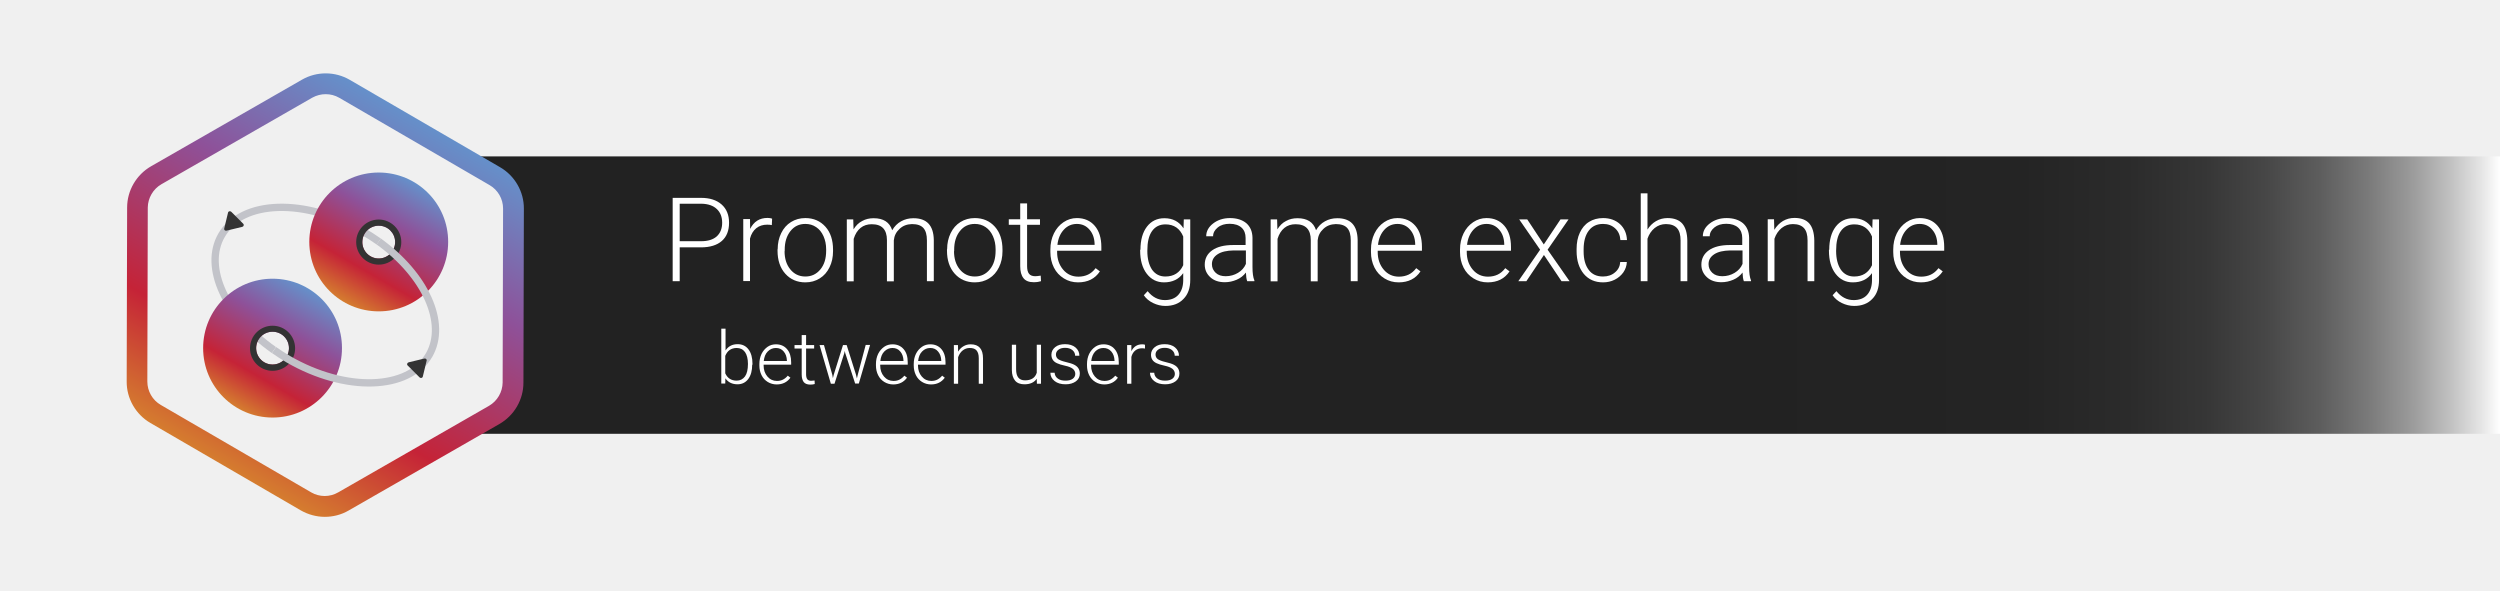
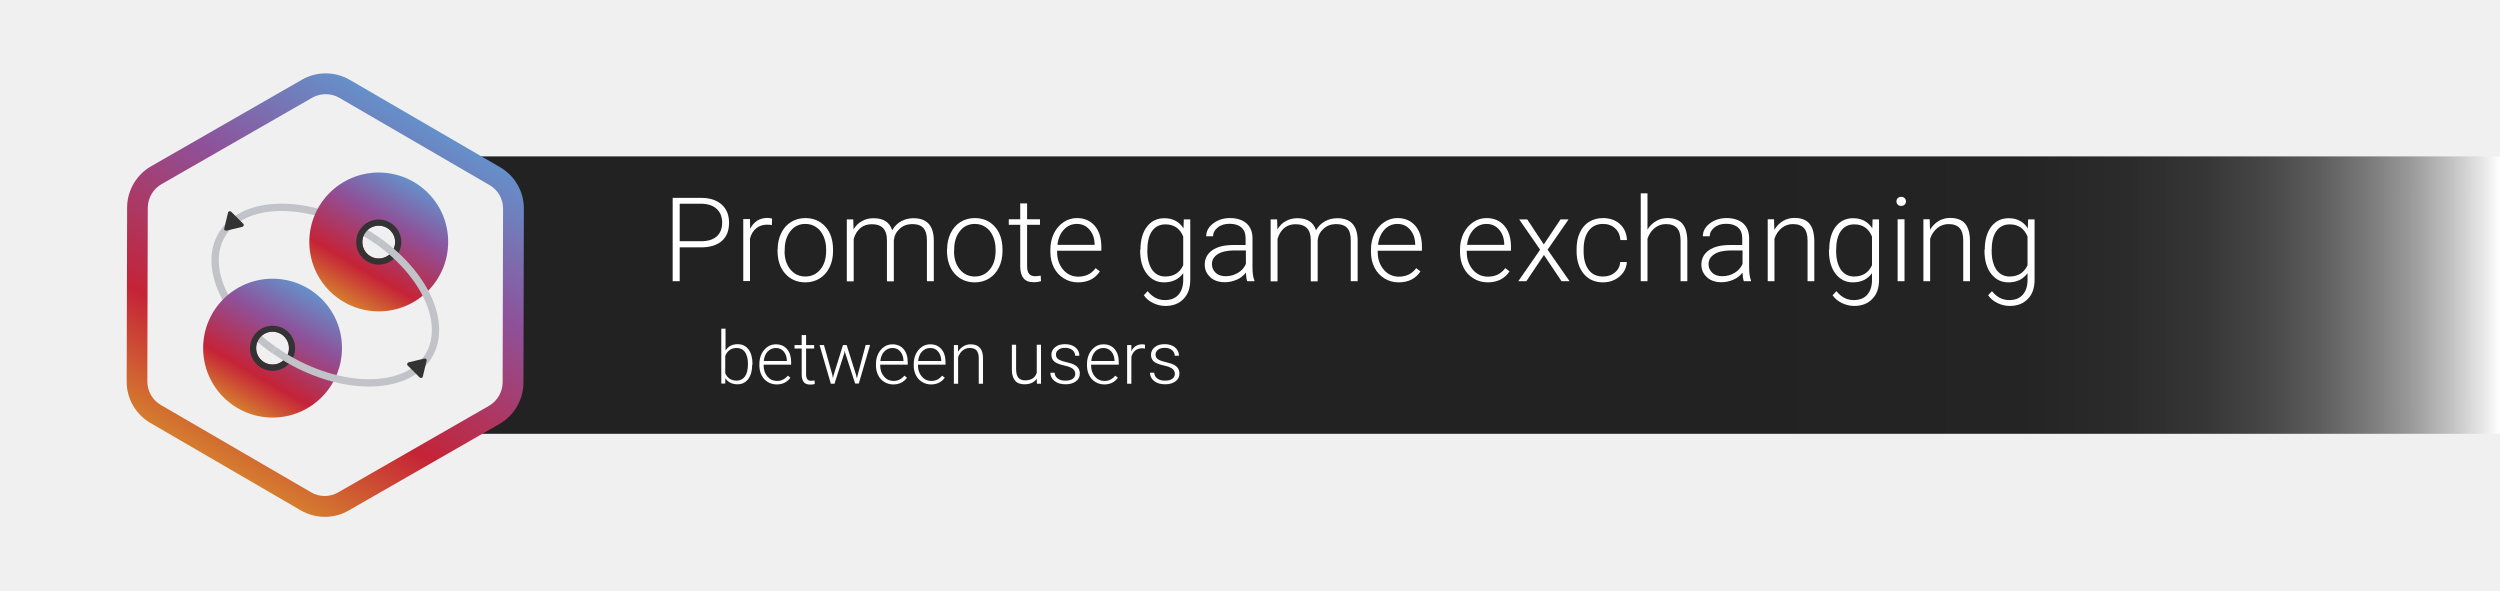
<svg xmlns="http://www.w3.org/2000/svg" version="1.1" id="Camada_1" x="0px" y="0px" viewBox="0 0 1707 403" style="enable-background:new 0 0 1707 403;" xml:space="preserve">
  <style type="text/css">
	.st0{fill:url(#SVGID_1_);}
	.st1{fill:url(#SVGID_2_);}
	.st2{fill:url(#SVGID_3_);}
	.st3{fill:url(#SVGID_4_);}
	.st4{fill:#FFFFFF;}
	.st5{fill:url(#SVGID_5_);}
	.st6{fill:url(#SVGID_6_);}
	.st7{fill:url(#SVGID_7_);}
	.st8{fill:url(#SVGID_8_);}
	.st9{fill:url(#SVGID_9_);}
	.st10{fill:url(#SVGID_10_);}
	.st11{fill:none;stroke:#C2C3C9;stroke-width:5;stroke-miterlimit:10;}
	.st12{fill:url(#SVGID_11_);}
	.st13{fill:url(#SVGID_12_);}
	.st14{fill:url(#SVGID_13_);}
	.st15{fill:#333333;}
	.st16{fill:url(#SVGID_14_);}
	.st17{fill:url(#SVGID_15_);}
	.st18{fill:url(#SVGID_16_);}
	.st19{fill:url(#SVGID_17_);}
	.st20{fill:url(#SVGID_18_);}
	.st21{fill:url(#SVGID_19_);}
	.st22{fill:url(#SVGID_20_);}
	.st23{fill:url(#SVGID_21_);}
	.st24{fill:url(#SVGID_22_);}
	.st25{fill:url(#SVGID_23_);}
	.st26{fill:url(#SVGID_24_);}
	.st27{fill:url(#SVGID_25_);}
	.st28{fill:url(#SVGID_26_);}
	.st29{fill:url(#SVGID_27_);}
	.st30{fill:url(#SVGID_28_);}
	.st31{fill:url(#SVGID_29_);}
	.st32{fill:url(#SVGID_30_);}
	.st33{fill:url(#SVGID_31_);}
	.st34{fill:url(#SVGID_32_);}
	.st35{fill:url(#SVGID_33_);}
	.st36{fill:url(#SVGID_34_);}
	.st37{fill:url(#SVGID_35_);}
	.st38{fill:url(#SVGID_36_);}
	.st39{fill:url(#SVGID_37_);}
	.st40{fill:url(#SVGID_38_);}
	.st41{fill:url(#SVGID_39_);}
	.st42{fill:url(#SVGID_40_);}
	.st43{fill:url(#SVGID_41_);}
	.st44{fill:url(#SVGID_42_);}
	.st45{fill:url(#SVGID_43_);}
	.st46{fill:url(#SVGID_44_);}
	.st47{fill:url(#SVGID_45_);}
	.st48{fill:url(#SVGID_46_);}
	.st49{fill:url(#SVGID_47_);}
	.st50{fill:url(#SVGID_48_);}
	.st51{fill:url(#SVGID_49_);}
	.st52{fill:url(#SVGID_50_);}
	.st53{fill:url(#SVGID_51_);}
	.st54{fill:url(#SVGID_52_);}
	.st55{fill:url(#SVGID_53_);}
	.st56{fill:url(#SVGID_54_);}
	.st57{fill:url(#SVGID_55_);}
	.st58{fill:url(#SVGID_56_);}
	.st59{fill:url(#SVGID_57_);}
	.st60{fill:url(#SVGID_58_);}
	.st61{fill:url(#SVGID_59_);}
	.st62{fill:url(#SVGID_60_);}
	.st63{fill:url(#SVGID_61_);}
	.st64{fill:url(#SVGID_62_);}
	.st65{fill:url(#SVGID_63_);}
	.st66{fill:url(#SVGID_64_);}
	.st67{fill:url(#SVGID_65_);}
	.st68{fill:url(#SVGID_66_);}
	.st69{fill:url(#SVGID_67_);}
	.st70{fill:url(#SVGID_68_);}
	.st71{fill:url(#SVGID_69_);}
	.st72{fill:url(#SVGID_70_);}
	.st73{fill:url(#SVGID_71_);}
	.st74{fill:url(#SVGID_72_);}
	.st75{fill:url(#SVGID_73_);}
	.st76{fill:url(#SVGID_74_);}
	.st77{fill:url(#SVGID_75_);}
	.st78{fill:url(#SVGID_76_);}
	.st79{fill:url(#SVGID_77_);}
	.st80{fill:url(#SVGID_78_);}
	.st81{fill:url(#SVGID_79_);}
	.st82{fill:url(#SVGID_80_);}
	.st83{fill:url(#SVGID_81_);}
	.st84{fill:url(#SVGID_82_);}
	.st85{fill:url(#SVGID_83_);}
	.st86{fill:url(#SVGID_84_);}
	.st87{fill:url(#SVGID_85_);}
	.st88{fill:url(#SVGID_86_);}
	.st89{fill:url(#SVGID_87_);}
	.st90{fill:url(#SVGID_88_);}
	.st91{fill:url(#SVGID_89_);}
	.st92{fill:url(#SVGID_90_);}
	.st93{fill:url(#SVGID_91_);}
	.st94{fill:url(#SVGID_92_);}
	.st95{fill:url(#SVGID_93_);}
	.st96{fill:url(#SVGID_94_);}
	.st97{fill:url(#SVGID_95_);}
	.st98{fill:url(#SVGID_96_);}
	.st99{fill:url(#SVGID_97_);}
	.st100{fill:url(#SVGID_98_);}
	.st101{fill:url(#SVGID_99_);}
	.st102{fill:url(#SVGID_100_);}
	.st103{fill:url(#SVGID_101_);}
	.st104{fill:url(#SVGID_102_);}
	.st105{fill:url(#SVGID_103_);}
	.st106{fill:url(#SVGID_104_);}
	.st107{fill:url(#SVGID_105_);}
	.st108{fill:url(#SVGID_106_);}
	.st109{fill:url(#SVGID_107_);}
	.st110{fill:url(#SVGID_108_);}
	.st111{fill:url(#SVGID_109_);}
	.st112{fill:url(#SVGID_110_);}
	.st113{fill:url(#SVGID_111_);}
	.st114{fill:url(#SVGID_112_);}
	.st115{fill:#EDEEF0;}
	.st116{fill:url(#SVGID_113_);}
	.st117{fill:url(#SVGID_114_);}
	.st118{fill:url(#SVGID_115_);}
	.st119{fill:url(#SVGID_116_);}
	.st120{fill:url(#SVGID_117_);}
	.st121{fill:url(#SVGID_118_);}
	.st122{fill:url(#SVGID_119_);}
	.st123{fill:url(#SVGID_120_);}
</style>
  <linearGradient id="SVGID_1_" gradientUnits="userSpaceOnUse" x1="308.998" y1="201.499" x2="1707" y2="201.499">
    <stop offset="0.62" style="stop-color:#222222" />
    <stop offset="0.766" style="stop-color:#242424" />
    <stop offset="0.818" style="stop-color:#2B2B2B" />
    <stop offset="0.856" style="stop-color:#363636" />
    <stop offset="0.886" style="stop-color:#474747" />
    <stop offset="0.912" style="stop-color:#5D5D5D" />
    <stop offset="0.935" style="stop-color:#797979" />
    <stop offset="0.956" style="stop-color:#999999" />
    <stop offset="0.975" style="stop-color:#BFBFBF" />
    <stop offset="0.992" style="stop-color:#E8E8E8" />
    <stop offset="1" style="stop-color:#FFFFFF" />
  </linearGradient>
  <polygon class="st0" points="1707,296.2 314.9,296.2 351.8,273 351.8,135 309,106.8 1707,106.8 " />
  <g>
    <path class="st4" d="M464.1,168.8V192h-4.8v-56.9h19.4c5.9,0,10.6,1.5,14,4.5c3.4,3,5.1,7.2,5.1,12.5c0,5.3-1.6,9.5-4.9,12.4   c-3.3,2.9-8.1,4.4-14.3,4.4H464.1z M464.1,164.7h14.6c4.7,0,8.2-1.1,10.7-3.3c2.4-2.2,3.7-5.3,3.7-9.3c0-3.9-1.2-7.1-3.7-9.4   c-2.4-2.3-5.9-3.5-10.4-3.6h-14.9V164.7z" />
    <path class="st4" d="M527,153.7c-1-0.2-2-0.3-3.2-0.3c-2.9,0-5.4,0.8-7.4,2.4c-2,1.6-3.5,4-4.3,7.1v29h-4.6v-42.3h4.6l0.1,6.7   c2.5-5,6.4-7.5,11.9-7.5c1.3,0,2.3,0.2,3.1,0.5L527,153.7z" />
    <path class="st4" d="M531,170.2c0-4.1,0.8-7.7,2.4-11c1.6-3.3,3.8-5.8,6.7-7.6c2.9-1.8,6.1-2.7,9.8-2.7c5.6,0,10.2,2,13.7,5.9   c3.5,3.9,5.2,9.2,5.2,15.7v1c0,4.1-0.8,7.8-2.4,11c-1.6,3.3-3.8,5.8-6.7,7.6c-2.9,1.8-6.1,2.7-9.8,2.7c-5.6,0-10.2-2-13.7-5.9   c-3.5-3.9-5.3-9.2-5.3-15.7V170.2z M535.7,171.5c0,5.1,1.3,9.2,3.9,12.4s6,4.9,10.3,4.9c4.2,0,7.6-1.6,10.3-4.9s3.9-7.5,3.9-12.8   v-0.9c0-3.2-0.6-6.2-1.8-8.9c-1.2-2.7-2.9-4.8-5-6.2c-2.2-1.5-4.6-2.2-7.4-2.2c-4.2,0-7.6,1.6-10.2,4.9c-2.6,3.3-3.9,7.5-3.9,12.8   V171.5z" />
    <path class="st4" d="M582.6,149.7l0.2,6.9c1.6-2.6,3.5-4.5,5.9-5.7c2.3-1.3,4.9-1.9,7.8-1.9c6.7,0,10.9,2.7,12.7,8.2   c1.5-2.6,3.5-4.7,6.1-6.1c2.5-1.4,5.3-2.1,8.4-2.1c9.1,0,13.7,4.9,13.9,14.8V192h-4.7v-27.9c0-3.8-0.8-6.6-2.4-8.4   c-1.6-1.8-4.2-2.7-7.8-2.7c-3.4,0.1-6.2,1.1-8.5,3.3c-2.3,2.1-3.6,4.7-3.9,7.8v28h-4.7v-28.2c0-3.6-0.9-6.3-2.6-8.1   c-1.7-1.8-4.3-2.7-7.8-2.7c-2.9,0-5.5,0.8-7.6,2.5s-3.7,4.2-4.7,7.5v29h-4.7v-42.3H582.6z" />
    <path class="st4" d="M646.7,170.2c0-4.1,0.8-7.7,2.4-11c1.6-3.3,3.8-5.8,6.7-7.6c2.9-1.8,6.1-2.7,9.8-2.7c5.6,0,10.2,2,13.7,5.9   c3.5,3.9,5.2,9.2,5.2,15.7v1c0,4.1-0.8,7.8-2.4,11c-1.6,3.3-3.8,5.8-6.7,7.6c-2.9,1.8-6.1,2.7-9.8,2.7c-5.6,0-10.2-2-13.7-5.9   c-3.5-3.9-5.3-9.2-5.3-15.7V170.2z M651.4,171.5c0,5.1,1.3,9.2,3.9,12.4s6,4.9,10.3,4.9c4.2,0,7.6-1.6,10.3-4.9s3.9-7.5,3.9-12.8   v-0.9c0-3.2-0.6-6.2-1.8-8.9c-1.2-2.7-2.9-4.8-5-6.2c-2.2-1.5-4.6-2.2-7.4-2.2c-4.2,0-7.6,1.6-10.2,4.9c-2.6,3.3-3.9,7.5-3.9,12.8   V171.5z" />
    <path class="st4" d="M701.3,138.9v10.8h8.8v3.8h-8.8v28.2c0,2.3,0.4,4.1,1.3,5.2c0.8,1.1,2.3,1.7,4.2,1.7c0.8,0,2-0.1,3.8-0.4   l0.2,3.8c-1.2,0.4-2.9,0.7-5,0.7c-3.2,0-5.5-0.9-7-2.8c-1.5-1.9-2.2-4.6-2.2-8.2v-28.2h-7.8v-3.8h7.8v-10.8H701.3z" />
    <path class="st4" d="M736.1,192.8c-3.6,0-6.8-0.9-9.7-2.7c-2.9-1.8-5.2-4.2-6.8-7.4c-1.6-3.2-2.4-6.7-2.4-10.6v-1.7   c0-4.1,0.8-7.7,2.4-11c1.6-3.3,3.8-5.8,6.6-7.7c2.8-1.9,5.9-2.8,9.1-2.8c5.1,0,9.2,1.8,12.2,5.3c3,3.5,4.5,8.3,4.5,14.4v2.6h-30.2   v0.9c0,4.8,1.4,8.8,4.1,12c2.7,3.2,6.2,4.8,10.4,4.8c2.5,0,4.7-0.5,6.6-1.4c1.9-0.9,3.7-2.4,5.2-4.4l2.9,2.2   C747.7,190.3,742.7,192.8,736.1,192.8z M735.3,152.9c-3.5,0-6.5,1.3-8.9,3.9c-2.4,2.6-3.9,6-4.4,10.4h25.4v-0.5   c-0.1-4.1-1.3-7.4-3.5-9.9C741.7,154.2,738.8,152.9,735.3,152.9z" />
    <path class="st4" d="M778.7,170.5c0-6.6,1.5-11.9,4.4-15.7s6.9-5.8,11.9-5.8c5.8,0,10.1,2.3,13.1,6.9l0.2-6.1h4.4v41.4   c0,5.4-1.5,9.8-4.6,12.9c-3,3.2-7.2,4.8-12.4,4.8c-2.9,0-5.7-0.7-8.4-2c-2.7-1.3-4.8-3.1-6.3-5.3l2.6-2.8c3.3,4.1,7.2,6.1,11.8,6.1   c3.9,0,7-1.2,9.1-3.5s3.3-5.5,3.4-9.6v-5.3c-3,4.2-7.4,6.3-13.1,6.3c-4.9,0-8.8-2-11.8-5.9s-4.5-9.2-4.5-15.8V170.5z M783.4,171.3   c0,5.4,1.1,9.6,3.2,12.8c2.2,3.1,5.2,4.7,9.1,4.7c5.8,0,9.8-2.6,12.2-7.7v-19.6c-1.1-2.7-2.7-4.8-4.7-6.2c-2.1-1.4-4.5-2.1-7.4-2.1   c-3.9,0-7,1.5-9.2,4.6S783.4,165.3,783.4,171.3z" />
    <path class="st4" d="M851.6,192c-0.5-1.3-0.8-3.3-0.9-5.9c-1.6,2.1-3.7,3.8-6.3,4.9s-5.2,1.7-8.1,1.7c-4.1,0-7.4-1.1-9.9-3.4   c-2.5-2.3-3.8-5.1-3.8-8.6c0-4.1,1.7-7.4,5.1-9.8c3.4-2.4,8.2-3.6,14.3-3.6h8.5v-4.8c0-3-0.9-5.4-2.8-7.1c-1.9-1.7-4.6-2.6-8.1-2.6   c-3.3,0-6,0.8-8.1,2.5c-2.1,1.7-3.2,3.7-3.2,6l-4.7,0c0-3.4,1.6-6.3,4.7-8.7s7-3.7,11.5-3.7c4.7,0,8.4,1.2,11.2,3.5   c2.7,2.4,4.1,5.6,4.2,9.9v20c0,4.1,0.4,7.1,1.3,9.2v0.5H851.6z M836.9,188.6c3.1,0,5.9-0.8,8.4-2.3c2.5-1.5,4.3-3.5,5.4-6.1V171   h-8.4c-4.7,0.1-8.3,0.9-10.9,2.6c-2.6,1.7-3.9,3.9-3.9,6.8c0,2.4,0.9,4.3,2.6,5.9S834.1,188.6,836.9,188.6z" />
    <path class="st4" d="M872,149.7l0.2,6.9c1.6-2.6,3.5-4.5,5.9-5.7c2.3-1.3,4.9-1.9,7.8-1.9c6.7,0,10.9,2.7,12.7,8.2   c1.5-2.6,3.5-4.7,6.1-6.1c2.5-1.4,5.3-2.1,8.4-2.1c9.1,0,13.7,4.9,13.9,14.8V192h-4.7v-27.9c0-3.8-0.8-6.6-2.4-8.4   c-1.6-1.8-4.2-2.7-7.8-2.7c-3.4,0.1-6.2,1.1-8.5,3.3c-2.3,2.1-3.6,4.7-3.9,7.8v28h-4.7v-28.2c0-3.6-0.9-6.3-2.6-8.1   c-1.7-1.8-4.3-2.7-7.8-2.7c-2.9,0-5.5,0.8-7.6,2.5s-3.7,4.2-4.7,7.5v29h-4.7v-42.3H872z" />
    <path class="st4" d="M955,192.8c-3.6,0-6.8-0.9-9.7-2.7c-2.9-1.8-5.2-4.2-6.8-7.4c-1.6-3.2-2.4-6.7-2.4-10.6v-1.7   c0-4.1,0.8-7.7,2.4-11c1.6-3.3,3.8-5.8,6.6-7.7c2.8-1.9,5.9-2.8,9.1-2.8c5.1,0,9.2,1.8,12.2,5.3c3,3.5,4.5,8.3,4.5,14.4v2.6h-30.2   v0.9c0,4.8,1.4,8.8,4.1,12c2.7,3.2,6.2,4.8,10.4,4.8c2.5,0,4.7-0.5,6.6-1.4c1.9-0.9,3.7-2.4,5.2-4.4l2.9,2.2   C966.6,190.3,961.6,192.8,955,192.8z M954.2,152.9c-3.5,0-6.5,1.3-8.9,3.9c-2.4,2.6-3.9,6-4.4,10.4h25.4v-0.5   c-0.1-4.1-1.3-7.4-3.5-9.9C960.6,154.2,957.7,152.9,954.2,152.9z" />
    <path class="st4" d="M1015.8,192.8c-3.6,0-6.8-0.9-9.7-2.7c-2.9-1.8-5.2-4.2-6.8-7.4c-1.6-3.2-2.4-6.7-2.4-10.6v-1.7   c0-4.1,0.8-7.7,2.4-11c1.6-3.3,3.8-5.8,6.6-7.7c2.8-1.9,5.9-2.8,9.1-2.8c5.1,0,9.2,1.8,12.2,5.3c3,3.5,4.5,8.3,4.5,14.4v2.6h-30.2   v0.9c0,4.8,1.4,8.8,4.1,12c2.7,3.2,6.2,4.8,10.4,4.8c2.5,0,4.7-0.5,6.6-1.4c1.9-0.9,3.7-2.4,5.2-4.4l2.9,2.2   C1027.4,190.3,1022.4,192.8,1015.8,192.8z M1015,152.9c-3.5,0-6.5,1.3-8.9,3.9c-2.4,2.6-3.9,6-4.4,10.4h25.4v-0.5   c-0.1-4.1-1.3-7.4-3.5-9.9C1021.4,154.2,1018.5,152.9,1015,152.9z" />
    <path class="st4" d="M1054.1,166.9l11.4-17.1h5.5l-14.3,20.7l15,21.5h-5.5l-12-17.9l-12,17.9h-5.5l14.9-21.5l-14.3-20.7h5.5   L1054.1,166.9z" />
    <path class="st4" d="M1094.5,188.8c3.3,0,6-0.9,8.2-2.8c2.2-1.8,3.4-4.2,3.6-7.1h4.5c-0.1,2.6-0.9,4.9-2.4,7.1   c-1.5,2.1-3.5,3.8-5.9,5s-5.1,1.8-7.9,1.8c-5.5,0-9.9-1.9-13.2-5.8c-3.2-3.9-4.9-9-4.9-15.5V170c0-4.2,0.7-7.9,2.2-11.1   c1.5-3.2,3.5-5.7,6.3-7.4c2.7-1.7,5.9-2.6,9.6-2.6c4.6,0,8.5,1.4,11.5,4.1c3,2.8,4.6,6.4,4.8,10.9h-4.5c-0.2-3.3-1.4-6-3.6-8   c-2.2-2-4.9-3-8.2-3c-4.2,0-7.5,1.5-9.8,4.6c-2.3,3-3.5,7.3-3.5,12.8v1.4c0,5.4,1.2,9.6,3.5,12.6   C1087,187.3,1090.3,188.8,1094.5,188.8z" />
    <path class="st4" d="M1124.8,156.9c1.5-2.5,3.5-4.5,5.9-5.9c2.4-1.4,5-2.1,7.9-2.1c4.5,0,7.9,1.3,10.1,3.8   c2.2,2.6,3.3,6.4,3.4,11.5V192h-4.6v-27.8c0-3.8-0.8-6.6-2.4-8.4c-1.6-1.8-4.1-2.8-7.6-2.8c-2.9,0-5.4,0.9-7.7,2.7   c-2.2,1.8-3.9,4.3-4.9,7.3V192h-4.6v-60h4.6V156.9z" />
    <path class="st4" d="M1190.7,192c-0.5-1.3-0.8-3.3-0.9-5.9c-1.6,2.1-3.7,3.8-6.3,4.9s-5.2,1.7-8.1,1.7c-4.1,0-7.4-1.1-9.9-3.4   c-2.5-2.3-3.8-5.1-3.8-8.6c0-4.1,1.7-7.4,5.1-9.8c3.4-2.4,8.2-3.6,14.3-3.6h8.5v-4.8c0-3-0.9-5.4-2.8-7.1c-1.9-1.7-4.6-2.6-8.1-2.6   c-3.3,0-6,0.8-8.1,2.5c-2.1,1.7-3.2,3.7-3.2,6l-4.7,0c0-3.4,1.6-6.3,4.7-8.7s7-3.7,11.5-3.7c4.7,0,8.4,1.2,11.2,3.5   c2.7,2.4,4.1,5.6,4.2,9.9v20c0,4.1,0.4,7.1,1.3,9.2v0.5H1190.7z M1176,188.6c3.1,0,5.9-0.8,8.4-2.3c2.5-1.5,4.3-3.5,5.4-6.1V171   h-8.4c-4.7,0.1-8.3,0.9-10.9,2.6c-2.6,1.7-3.9,3.9-3.9,6.8c0,2.4,0.9,4.3,2.6,5.9S1173.2,188.6,1176,188.6z" />
    <path class="st4" d="M1211.3,149.7l0.2,7.2c1.6-2.6,3.6-4.6,5.9-6c2.4-1.4,5-2.1,7.9-2.1c4.5,0,7.9,1.3,10.1,3.8   c2.2,2.6,3.3,6.4,3.4,11.5V192h-4.6v-27.8c0-3.8-0.8-6.6-2.4-8.4c-1.6-1.8-4.1-2.8-7.6-2.8c-2.9,0-5.4,0.9-7.7,2.7   c-2.2,1.8-3.9,4.3-4.9,7.3V192h-4.6v-42.3H1211.3z" />
    <path class="st4" d="M1249,170.5c0-6.6,1.5-11.9,4.4-15.7s6.9-5.8,11.9-5.8c5.8,0,10.1,2.3,13.1,6.9l0.2-6.1h4.4v41.4   c0,5.4-1.5,9.8-4.6,12.9c-3,3.2-7.2,4.8-12.4,4.8c-2.9,0-5.7-0.7-8.4-2c-2.7-1.3-4.8-3.1-6.3-5.3l2.6-2.8c3.3,4.1,7.2,6.1,11.8,6.1   c3.9,0,7-1.2,9.1-3.5s3.3-5.5,3.4-9.6v-5.3c-3,4.2-7.4,6.3-13.1,6.3c-4.9,0-8.8-2-11.8-5.9s-4.5-9.2-4.5-15.8V170.5z M1253.7,171.3   c0,5.4,1.1,9.6,3.2,12.8c2.2,3.1,5.2,4.7,9.1,4.7c5.8,0,9.8-2.6,12.2-7.7v-19.6c-1.1-2.7-2.7-4.8-4.7-6.2c-2.1-1.4-4.5-2.1-7.4-2.1   c-3.9,0-7,1.5-9.2,4.6S1253.7,165.3,1253.7,171.3z" />
-     <path class="st4" d="M1311.6,192.8c-3.6,0-6.8-0.9-9.7-2.7c-2.9-1.8-5.2-4.2-6.8-7.4c-1.6-3.2-2.4-6.7-2.4-10.6v-1.7   c0-4.1,0.8-7.7,2.4-11c1.6-3.3,3.8-5.8,6.6-7.7c2.8-1.9,5.9-2.8,9.1-2.8c5.1,0,9.2,1.8,12.2,5.3c3,3.5,4.5,8.3,4.5,14.4v2.6h-30.2   v0.9c0,4.8,1.4,8.8,4.1,12c2.7,3.2,6.2,4.8,10.4,4.8c2.5,0,4.7-0.5,6.6-1.4c1.9-0.9,3.7-2.4,5.2-4.4l2.9,2.2   C1323.1,190.3,1318.1,192.8,1311.6,192.8z M1310.7,152.9c-3.5,0-6.5,1.3-8.9,3.9c-2.4,2.6-3.9,6-4.4,10.4h25.4v-0.5   c-0.1-4.1-1.3-7.4-3.5-9.9C1317.1,154.2,1314.3,152.9,1310.7,152.9z" />
+     <path class="st4" d="M1294.9,137.5c0-0.9,0.3-1.6,0.9-2.2c0.6-0.6,1.4-0.9,2.3-0.9c1,0,1.8,0.3,2.4,0.9c0.6,0.6,0.9,1.4,0.9,2.2   s-0.3,1.6-0.9,2.2s-1.4,0.9-2.4,0.9c-1,0-1.8-0.3-2.3-0.9C1295.2,139.1,1294.9,138.4,1294.9,137.5z M1300.4,192h-4.7v-42.3h4.7V192   z" />
+     <path class="st4" d="M1317.6,149.7l0.2,7.2c1.6-2.6,3.6-4.6,5.9-6c2.4-1.4,5-2.1,7.9-2.1c4.5,0,7.9,1.3,10.1,3.8   c2.2,2.6,3.3,6.4,3.4,11.5V192h-4.6v-27.8c0-3.8-0.8-6.6-2.4-8.4c-1.6-1.8-4.1-2.8-7.6-2.8c-2.9,0-5.4,0.9-7.7,2.7   c-2.2,1.8-3.9,4.3-4.9,7.3V192h-4.6v-42.3H1317.6z" />
+     <path class="st4" d="M1355.2,170.5c0-6.6,1.5-11.9,4.4-15.7s6.9-5.8,11.9-5.8c5.8,0,10.1,2.3,13.1,6.9l0.2-6.1h4.4v41.4   c0,5.4-1.5,9.8-4.6,12.9c-3,3.2-7.2,4.8-12.4,4.8c-2.9,0-5.7-0.7-8.4-2c-2.7-1.3-4.8-3.1-6.3-5.3l2.6-2.8c3.3,4.1,7.2,6.1,11.8,6.1   c3.9,0,7-1.2,9.1-3.5s3.3-5.5,3.4-9.6v-5.3c-3,4.2-7.4,6.3-13.1,6.3c-4.9,0-8.8-2-11.8-5.9s-4.5-9.2-4.5-15.8V170.5z M1359.9,171.3   c0,5.4,1.1,9.6,3.2,12.8c2.2,3.1,5.2,4.7,9.1,4.7c5.8,0,9.8-2.6,12.2-7.7v-19.6c-1.1-2.7-2.7-4.8-4.7-6.2c-2.1-1.4-4.5-2.1-7.4-2.1   c-3.9,0-7,1.5-9.2,4.6S1359.9,165.3,1359.9,171.3z" />
    <path class="st4" d="M513.6,249c0,4.1-0.9,7.4-2.7,9.8c-1.8,2.4-4.3,3.6-7.3,3.6c-3.7,0-6.5-1.4-8.3-4.1l-0.1,3.6h-2.7v-37.5h2.9   v14.9c1.9-2.9,4.6-4.3,8.3-4.3c3.1,0,5.6,1.2,7.4,3.6s2.7,5.7,2.7,9.9V249z M510.7,248.5c0-3.5-0.7-6.2-2-8.1   c-1.4-1.9-3.3-2.8-5.7-2.8c-1.9,0-3.5,0.5-4.8,1.4c-1.3,0.9-2.3,2.3-3,4v11.9c1.5,3.3,4.1,5,7.8,5c2.4,0,4.3-1,5.7-2.9   C510,255.2,510.7,252.3,510.7,248.5z" />
    <path class="st4" d="M530.3,262.5c-2.2,0-4.3-0.6-6.1-1.7c-1.8-1.1-3.2-2.6-4.2-4.6c-1-2-1.5-4.2-1.5-6.7v-1c0-2.5,0.5-4.8,1.5-6.9   c1-2,2.4-3.6,4.1-4.8s3.7-1.7,5.7-1.7c3.2,0,5.7,1.1,7.6,3.3s2.8,5.2,2.8,9v1.6h-18.8v0.6c0,3,0.9,5.5,2.6,7.5c1.7,2,3.9,3,6.5,3   c1.6,0,2.9-0.3,4.1-0.9c1.2-0.6,2.3-1.5,3.3-2.7l1.8,1.4C537.5,260.9,534.4,262.5,530.3,262.5z M529.8,237.6c-2.2,0-4,0.8-5.6,2.4   s-2.4,3.8-2.7,6.5h15.8v-0.3c-0.1-2.5-0.8-4.6-2.2-6.2C533.8,238.4,532,237.6,529.8,237.6z" />
    <path class="st4" d="M550.4,228.8v6.8h5.5v2.4h-5.5v17.6c0,1.5,0.3,2.6,0.8,3.3s1.4,1.1,2.6,1.1c0.5,0,1.3-0.1,2.4-0.2l0.1,2.4   c-0.8,0.3-1.8,0.4-3.1,0.4c-2,0-3.5-0.6-4.4-1.7c-0.9-1.2-1.4-2.9-1.4-5.1V238h-4.9v-2.4h4.9v-6.8H550.4z" />
    <path class="st4" d="M568.3,255.9l0.4,2.3l0.6-2.4l6.3-20.2h2.5l6.3,20l0.7,2.8l0.6-2.6l5.4-20.3h3l-7.7,26.4h-2.5l-6.8-20.9   l-0.3-1.4l-0.3,1.5l-6.7,20.9h-2.5l-7.7-26.4h3L568.3,255.9z" />
    <path class="st4" d="M609.9,262.5c-2.2,0-4.3-0.6-6.1-1.7c-1.8-1.1-3.2-2.6-4.2-4.6c-1-2-1.5-4.2-1.5-6.7v-1c0-2.5,0.5-4.8,1.5-6.9   c1-2,2.4-3.6,4.1-4.8s3.7-1.7,5.7-1.7c3.2,0,5.7,1.1,7.6,3.3s2.8,5.2,2.8,9v1.6H601v0.6c0,3,0.9,5.5,2.6,7.5c1.7,2,3.9,3,6.5,3   c1.6,0,2.9-0.3,4.1-0.9c1.2-0.6,2.3-1.5,3.3-2.7l1.8,1.4C617.1,260.9,614,262.5,609.9,262.5z M609.4,237.6c-2.2,0-4,0.8-5.6,2.4   s-2.4,3.8-2.7,6.5h15.8v-0.3c-0.1-2.5-0.8-4.6-2.2-6.2C613.4,238.4,611.6,237.6,609.4,237.6z" />
    <path class="st4" d="M635.7,262.5c-2.2,0-4.3-0.6-6.1-1.7c-1.8-1.1-3.2-2.6-4.2-4.6c-1-2-1.5-4.2-1.5-6.7v-1c0-2.5,0.5-4.8,1.5-6.9   c1-2,2.4-3.6,4.1-4.8s3.7-1.7,5.7-1.7c3.2,0,5.7,1.1,7.6,3.3s2.8,5.2,2.8,9v1.6h-18.8v0.6c0,3,0.9,5.5,2.6,7.5c1.7,2,3.9,3,6.5,3   c1.6,0,2.9-0.3,4.1-0.9c1.2-0.6,2.3-1.5,3.3-2.7l1.8,1.4C642.9,260.9,639.8,262.5,635.7,262.5z M635.2,237.6c-2.2,0-4,0.8-5.6,2.4   s-2.4,3.8-2.7,6.5h15.8v-0.3c-0.1-2.5-0.8-4.6-2.2-6.2C639.2,238.4,637.4,237.6,635.2,237.6z" />
    <path class="st4" d="M654.1,235.6l0.1,4.5c1-1.6,2.2-2.9,3.7-3.7c1.5-0.9,3.1-1.3,4.9-1.3c2.8,0,4.9,0.8,6.3,2.4   c1.4,1.6,2.1,4,2.1,7.2V262h-2.9v-17.4c0-2.4-0.5-4.1-1.5-5.3c-1-1.2-2.6-1.7-4.7-1.7c-1.8,0-3.4,0.6-4.8,1.7s-2.4,2.7-3.1,4.6V262   h-2.9v-26.4H654.1z" />
    <path class="st4" d="M707.9,258.6c-1.8,2.6-4.6,3.8-8.4,3.8c-2.8,0-5-0.8-6.4-2.5s-2.2-4.1-2.2-7.3v-17.2h2.9v16.8   c0,5,2,7.5,6.1,7.5c4.2,0,6.9-1.7,8-5.2v-19.1h2.9V262H708L707.9,258.6z" />
    <path class="st4" d="M734.2,255.3c0-1.4-0.6-2.6-1.7-3.5c-1.2-0.9-2.9-1.6-5.3-2.1s-4.2-1.1-5.5-1.7c-1.3-0.6-2.3-1.4-2.9-2.4   c-0.6-0.9-0.9-2.1-0.9-3.4c0-2.1,0.9-3.8,2.6-5.2c1.7-1.4,4-2,6.7-2c2.9,0,5.3,0.7,7.1,2.2c1.8,1.5,2.7,3.4,2.7,5.7h-2.9   c0-1.5-0.6-2.8-1.9-3.9c-1.3-1-2.9-1.5-4.9-1.5c-1.9,0-3.5,0.4-4.6,1.3c-1.2,0.9-1.7,2-1.7,3.3c0,1.3,0.5,2.3,1.5,3.1   c1,0.7,2.7,1.4,5.3,2c2.6,0.6,4.5,1.2,5.8,1.9c1.3,0.7,2.2,1.5,2.8,2.5c0.6,1,0.9,2.1,0.9,3.5c0,2.2-0.9,4-2.7,5.3   c-1.8,1.3-4.1,2-7,2c-3.1,0-5.6-0.7-7.5-2.2c-1.9-1.5-2.9-3.4-2.9-5.7h2.9c0.1,1.7,0.8,3,2.2,4c1.3,1,3.1,1.4,5.3,1.4   c2,0,3.7-0.4,4.9-1.3C733.6,257.8,734.2,256.6,734.2,255.3z" />
    <path class="st4" d="M754,262.5c-2.2,0-4.3-0.6-6.1-1.7c-1.8-1.1-3.2-2.6-4.2-4.6c-1-2-1.5-4.2-1.5-6.7v-1c0-2.5,0.5-4.8,1.5-6.9   c1-2,2.4-3.6,4.1-4.8s3.7-1.7,5.7-1.7c3.2,0,5.7,1.1,7.6,3.3c1.9,2.2,2.8,5.2,2.8,9v1.6H745v0.6c0,3,0.9,5.5,2.6,7.5   c1.7,2,3.9,3,6.5,3c1.6,0,2.9-0.3,4.1-0.9c1.2-0.6,2.3-1.5,3.3-2.7l1.8,1.4C761.2,260.9,758,262.5,754,262.5z M753.4,237.6   c-2.2,0-4,0.8-5.6,2.4c-1.5,1.6-2.4,3.8-2.7,6.5H761v-0.3c-0.1-2.5-0.8-4.6-2.2-6.2C757.4,238.4,755.6,237.6,753.4,237.6z" />
    <path class="st4" d="M781.8,238c-0.6-0.1-1.3-0.2-2-0.2c-1.8,0-3.4,0.5-4.6,1.5c-1.3,1-2.2,2.5-2.7,4.4V262h-2.9v-26.4h2.9l0,4.2   c1.5-3.1,4-4.7,7.4-4.7c0.8,0,1.5,0.1,1.9,0.3L781.8,238z" />
    <path class="st4" d="M802.2,255.3c0-1.4-0.6-2.6-1.7-3.5c-1.2-0.9-2.9-1.6-5.3-2.1s-4.2-1.1-5.5-1.7c-1.3-0.6-2.3-1.4-2.9-2.4   c-0.6-0.9-0.9-2.1-0.9-3.4c0-2.1,0.9-3.8,2.6-5.2c1.7-1.4,4-2,6.7-2c2.9,0,5.3,0.7,7.1,2.2c1.8,1.5,2.7,3.4,2.7,5.7h-2.9   c0-1.5-0.6-2.8-1.9-3.9c-1.3-1-2.9-1.5-4.9-1.5c-1.9,0-3.5,0.4-4.6,1.3c-1.2,0.9-1.7,2-1.7,3.3c0,1.3,0.5,2.3,1.5,3.1   c1,0.7,2.7,1.4,5.3,2c2.6,0.6,4.5,1.2,5.8,1.9c1.3,0.7,2.2,1.5,2.8,2.5c0.6,1,0.9,2.1,0.9,3.5c0,2.2-0.9,4-2.7,5.3   c-1.8,1.3-4.1,2-7,2c-3.1,0-5.6-0.7-7.5-2.2c-1.9-1.5-2.9-3.4-2.9-5.7h2.9c0.1,1.7,0.8,3,2.2,4c1.3,1,3.1,1.4,5.3,1.4   c2,0,3.7-0.4,4.9-1.3C801.6,257.8,802.2,256.6,802.2,255.3z" />
  </g>
  <g>
    <path class="st11" d="M187,239c-32.6-22.9-48.5-56.4-35.7-78.4c14-24.2,57-25.5,96.1-2.9c3.9,2.3,7.6,4.7,11.2,7.2" />
    <linearGradient id="SVGID_2_" gradientUnits="userSpaceOnUse" x1="234.877" y1="206.351" x2="282.334" y2="124.154">
      <stop offset="0" style="stop-color:#D57D2F" />
      <stop offset="0.273" style="stop-color:#C52337" />
      <stop offset="0.674" style="stop-color:#8E5199" />
      <stop offset="1" style="stop-color:#6590CA" />
    </linearGradient>
    <path class="st1" d="M258.6,117.8c-26.2,0-47.4,21.2-47.4,47.4c0,26.2,21.2,47.4,47.4,47.4s47.4-21.2,47.4-47.4   C306.1,139,284.8,117.8,258.6,117.8z M258.6,176.5c-6.2,0-11.2-5-11.2-11.2c0-6.2,5-11.2,11.2-11.2c6.2,0,11.2,5,11.2,11.2   C269.8,171.4,264.8,176.5,258.6,176.5z" />
    <g>
      <linearGradient id="SVGID_3_" gradientUnits="userSpaceOnUse" x1="154.29" y1="318.982" x2="289.947" y2="84.017">
        <stop offset="0" style="stop-color:#D57D2F" />
        <stop offset="0.273" style="stop-color:#C52337" />
        <stop offset="0.674" style="stop-color:#8E5199" />
        <stop offset="1" style="stop-color:#6590CA" />
      </linearGradient>
      <path class="st2" d="M221.8,352.9c-5.7,0-11.3-1.5-16.4-4.4l-102.7-59.7c-10-5.8-16.3-16.7-16.2-28.3l0.3-118.8    c0-11.6,6.3-22.4,16.4-28.2l103-59.1c10.1-5.8,22.6-5.7,32.6,0.1l102.7,59.7c10,5.8,16.3,16.7,16.2,28.3l-0.3,118.8    c0,11.6-6.3,22.4-16.4,28.2l-103,59.1C233,351.5,227.4,352.9,221.8,352.9z M222.4,64.3c-3.2,0-6.3,0.8-9.2,2.4l-103,59.1    c-5.7,3.3-9.2,9.4-9.3,15.9l-0.3,118.8c0,6.6,3.5,12.7,9.2,16l102.7,59.7c5.7,3.3,12.7,3.3,18.4,0l103-59.1    c5.7-3.3,9.2-9.4,9.3-15.9l0.3-118.8c0-6.6-3.5-12.7-9.2-16L231.7,66.8C228.8,65.1,225.6,64.3,222.4,64.3z" />
    </g>
    <linearGradient id="SVGID_4_" gradientUnits="userSpaceOnUse" x1="162.385" y1="278.844" x2="209.841" y2="196.647">
      <stop offset="0" style="stop-color:#D57D2F" />
      <stop offset="0.273" style="stop-color:#C52337" />
      <stop offset="0.674" style="stop-color:#8E5199" />
      <stop offset="1" style="stop-color:#6590CA" />
    </linearGradient>
    <path class="st3" d="M186.1,190.3c-26.2,0-47.4,21.2-47.4,47.4c0,26.2,21.2,47.4,47.4,47.4s47.4-21.2,47.4-47.4   C233.6,211.5,212.3,190.3,186.1,190.3z M186.1,248.9c-6.2,0-11.2-5-11.2-11.2c0-6.2,5-11.2,11.2-11.2s11.2,5,11.2,11.2   C197.3,243.9,192.3,248.9,186.1,248.9z" />
    <path class="st15" d="M186.1,222.4c-8.5,0-15.4,6.9-15.4,15.4c0,8.5,6.9,15.4,15.4,15.4c8.5,0,15.4-6.9,15.4-15.4   C201.5,229.3,194.6,222.4,186.1,222.4z M186.1,248.9c-6.2,0-11.2-5-11.2-11.2c0-6.2,5-11.2,11.2-11.2s11.2,5,11.2,11.2   C197.3,243.9,192.3,248.9,186.1,248.9z" />
    <path class="st15" d="M258.6,149.9c-8.5,0-15.4,6.9-15.4,15.4c0,8.5,6.9,15.4,15.4,15.4s15.4-6.9,15.4-15.4   C274,156.8,267.1,149.9,258.6,149.9z M258.6,176.5c-6.2,0-11.2-5-11.2-11.2c0-6.2,5-11.2,11.2-11.2c6.2,0,11.2,5,11.2,11.2   C269.8,171.4,264.8,176.5,258.6,176.5z" />
    <path class="st11" d="M258.6,164.9c31.7,22.8,46.9,55.7,34.4,77.5c-14,24.2-57,25.5-96.1,2.9c-3.4-2-6.7-4.1-9.8-6.3" />
    <path class="st15" d="M279,247.4l10.8-2.6c0.9-0.2,1.8,0.6,1.5,1.5l-2.6,10.8c-0.2,1-1.4,1.3-2.2,0.6l-8.3-8.3   C277.7,248.9,278,247.7,279,247.4z" />
    <path class="st15" d="M165.4,154.9l-10.8,2.6c-0.9,0.2-1.8-0.6-1.5-1.5l2.6-10.8c0.2-1,1.4-1.3,2.2-0.6l8.3,8.3   C166.7,153.5,166.4,154.7,165.4,154.9z" />
  </g>
</svg>
